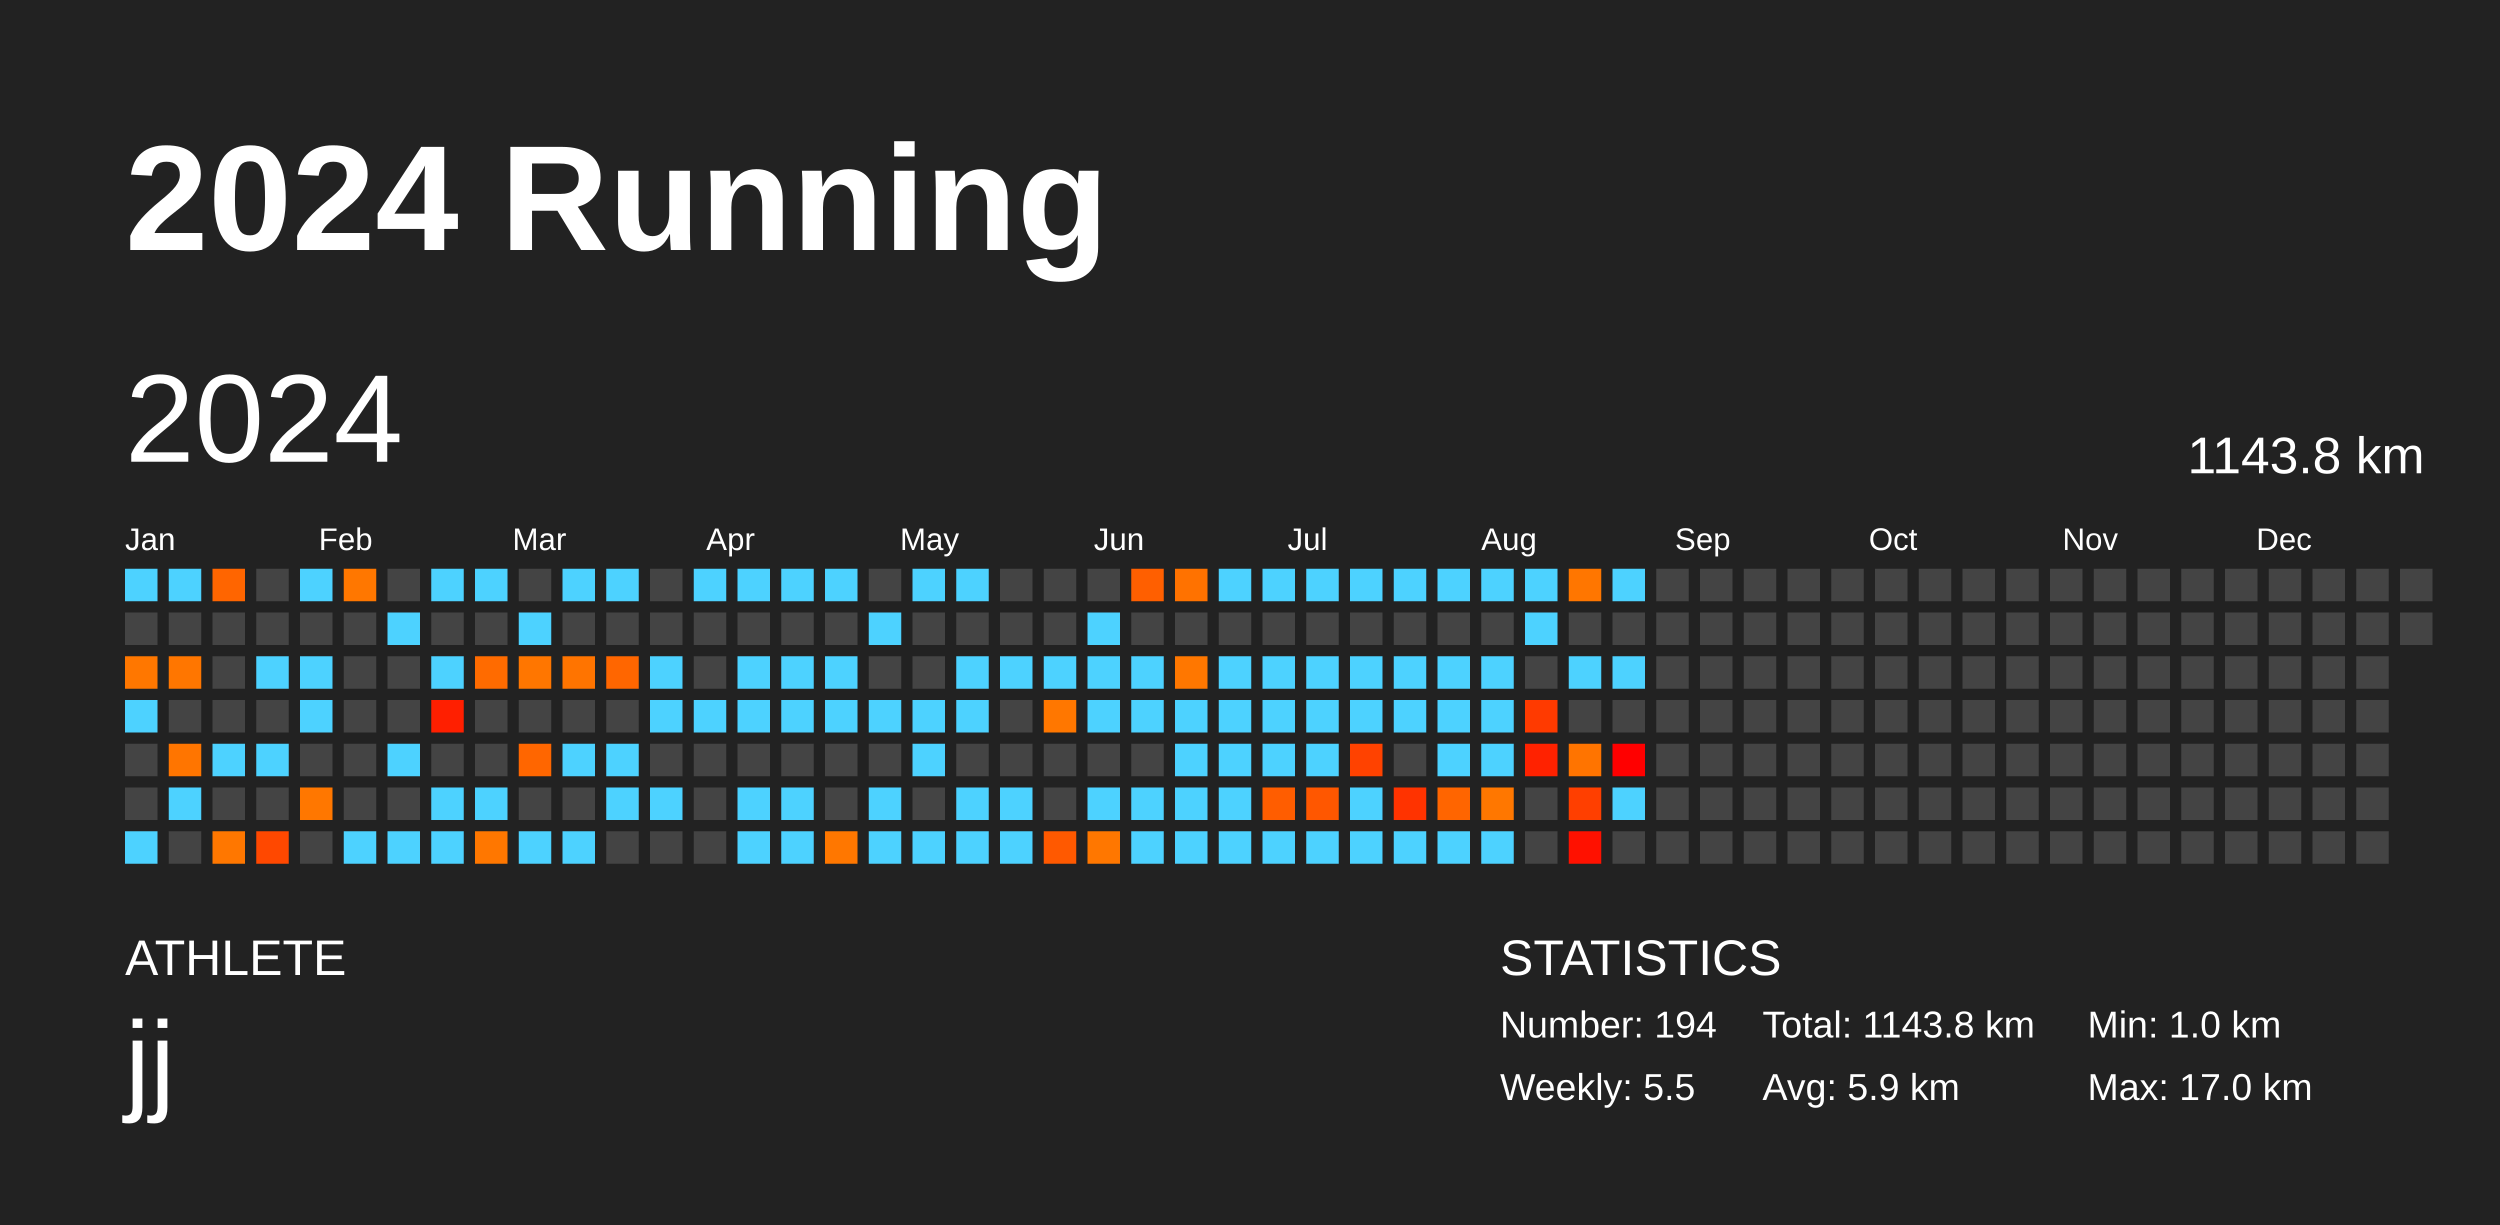
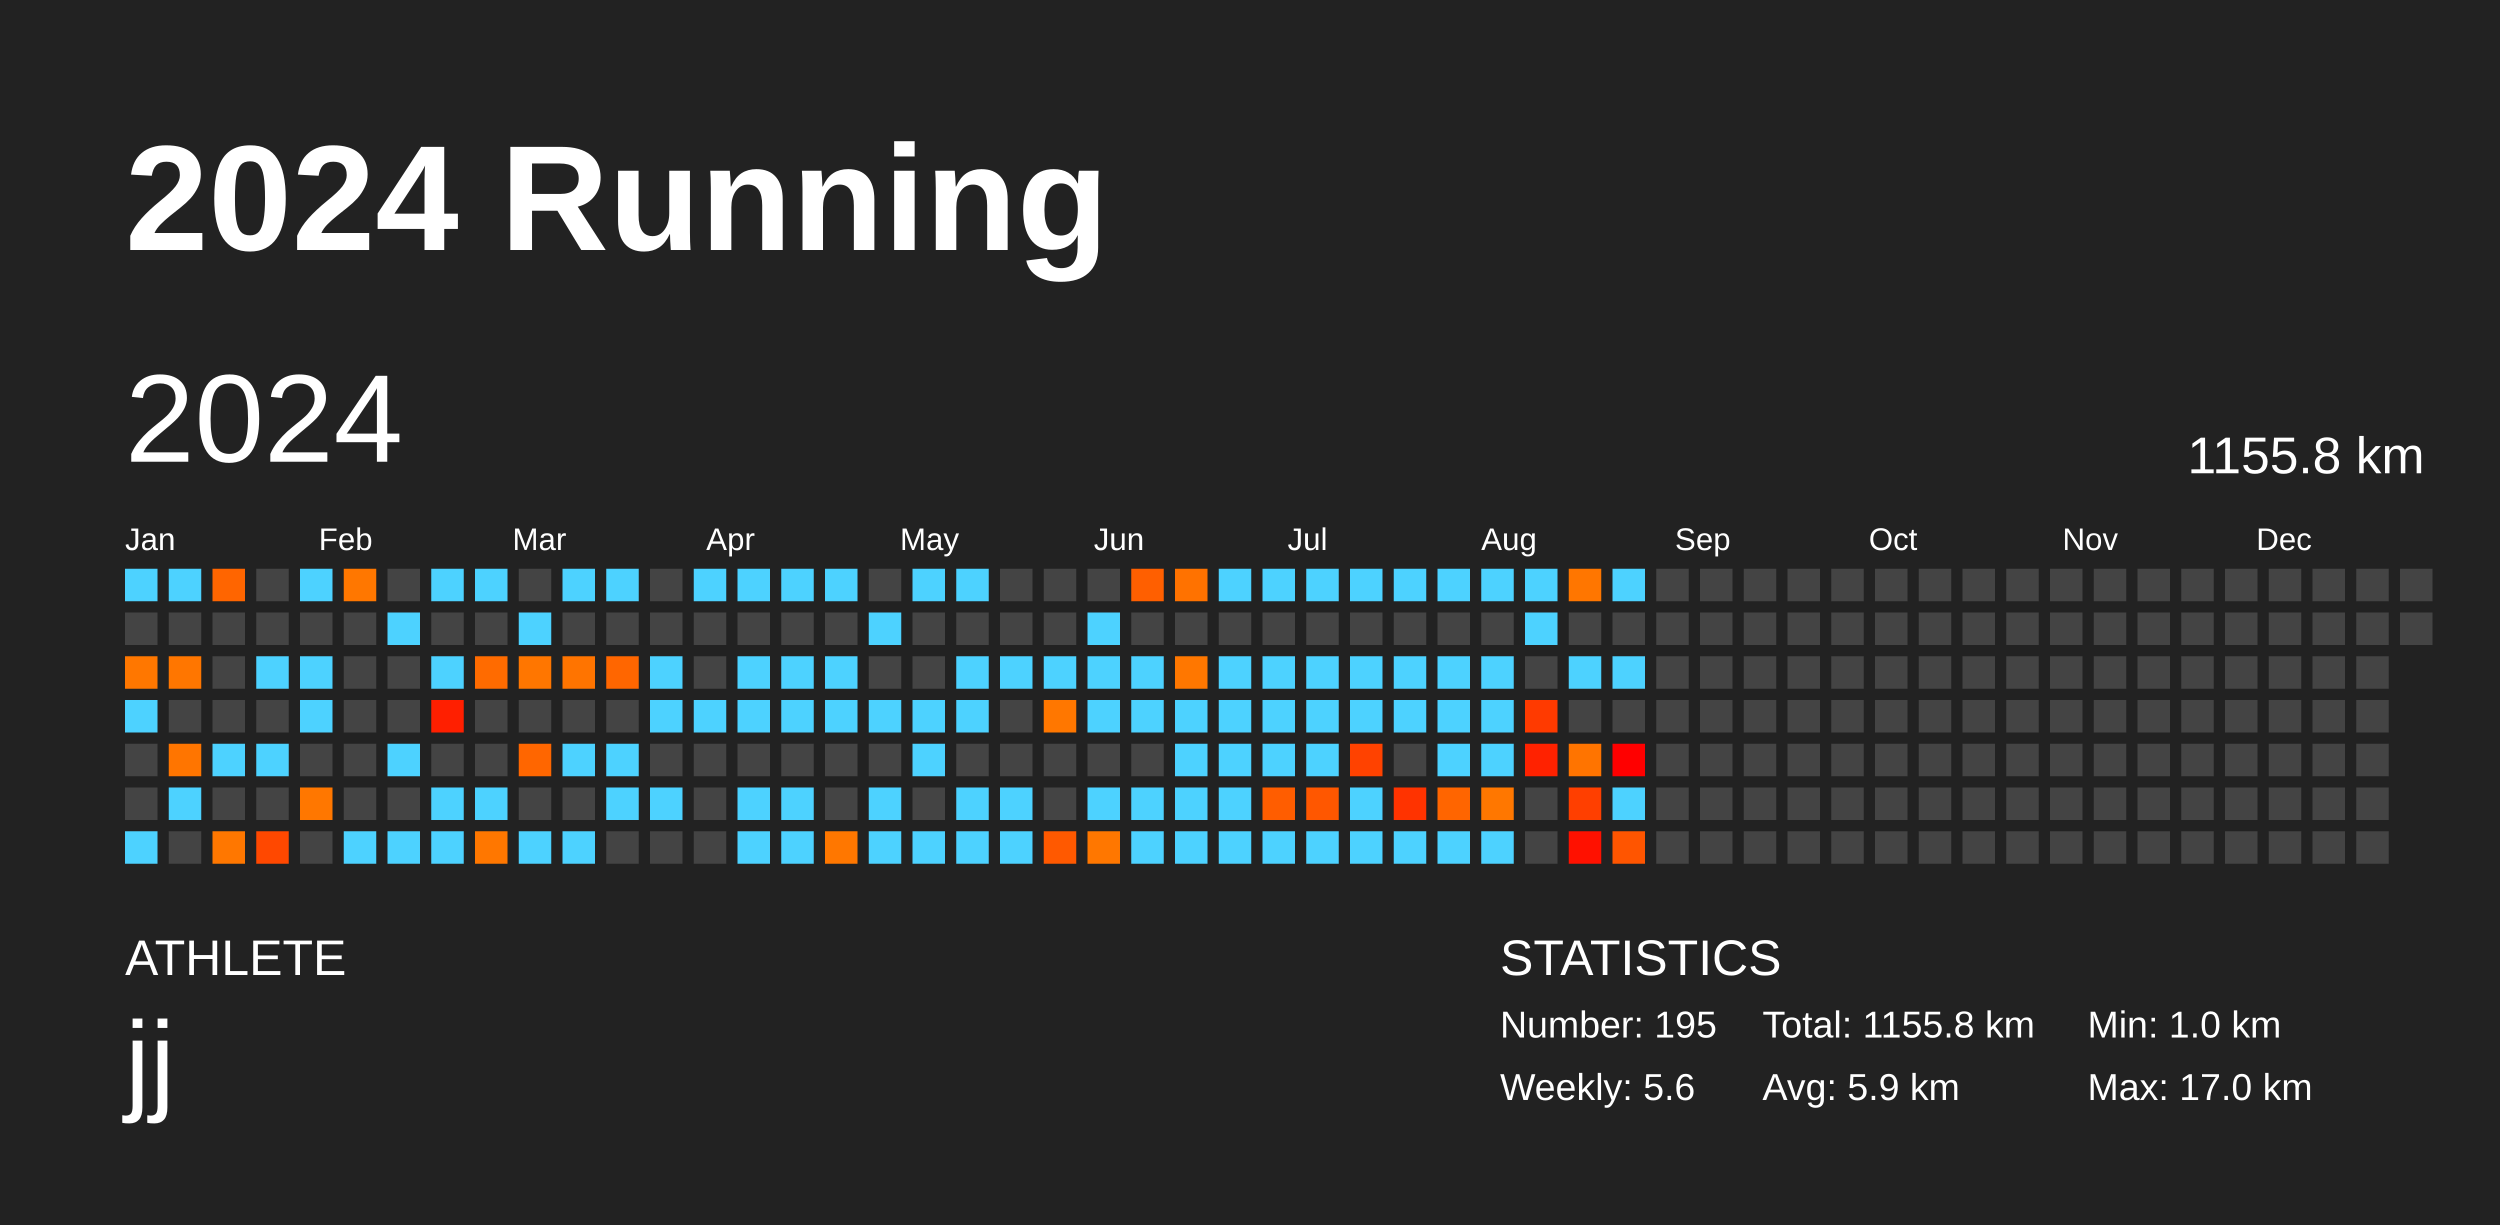
<svg xmlns="http://www.w3.org/2000/svg" baseProfile="full" height="98mm" version="1.1" viewBox="0,0,200,98" width="200mm">
  <defs />
  <rect fill="#222222" height="98" width="200" x="0" y="0" />
  <text fill="#FFFFFF" style="font-size:12px; font-family:Arial; font-weight:bold;" x="10" y="20">2024 Running</text>
  <text fill="#FFFFFF" style="font-size:4px; font-family:Arial" x="10" y="78">ATHLETE</text>
  <text fill="#FFFFFF" style="font-size:9px; font-family:Arial" x="10" y="88">jj</text>
  <text fill="#FFFFFF" style="font-size:4px; font-family:Arial" x="120" y="78">STATISTICS</text>
-   <text fill="#FFFFFF" style="font-size:3px; font-family:Arial" x="120" y="83">Number: 194</text>
-   <text fill="#FFFFFF" style="font-size:3px; font-family:Arial" x="120" y="88">Weekly: 5.5</text>
-   <text fill="#FFFFFF" style="font-size:3px; font-family:Arial" x="141" y="83">Total: 1143.8 km</text>
+   <text fill="#FFFFFF" style="font-size:3px; font-family:Arial" x="120" y="83">Number: 195</text>
+   <text fill="#FFFFFF" style="font-size:3px; font-family:Arial" x="120" y="88">Weekly: 5.6</text>
+   <text fill="#FFFFFF" style="font-size:3px; font-family:Arial" x="141" y="83">Total: 1155.8 km</text>
  <text fill="#FFFFFF" style="font-size:3px; font-family:Arial" x="141" y="88">Avg: 5.9 km</text>
  <text fill="#FFFFFF" style="font-size:3px; font-family:Arial" x="167" y="83">Min: 1.0 km</text>
  <text fill="#FFFFFF" style="font-size:3px; font-family:Arial" x="167" y="88">Max: 17.0 km</text>
  <text dominant-baseline="hanging" fill="#FFFFFF" style="font-size:10.0px; font-family:Arial;" x="10" y="30">2024</text>
-   <text dominant-baseline="hanging" fill="#FFFFFF" style="font-size:4.125px; font-family:Arial;" x="175" y="35">1143.8 km</text>
+   <text dominant-baseline="hanging" fill="#FFFFFF" style="font-size:4.125px; font-family:Arial;" x="175" y="35">1155.8 km</text>
  <text fill="#FFFFFF" style="font-size:2.5px; font-family:Arial" x="10.0" y="44">Jan</text>
  <text fill="#FFFFFF" style="font-size:2.5px; font-family:Arial" x="25.5" y="44">Feb</text>
  <text fill="#FFFFFF" style="font-size:2.5px; font-family:Arial" x="41.0" y="44">Mar</text>
  <text fill="#FFFFFF" style="font-size:2.5px; font-family:Arial" x="56.5" y="44">Apr</text>
  <text fill="#FFFFFF" style="font-size:2.5px; font-family:Arial" x="72.0" y="44">May</text>
  <text fill="#FFFFFF" style="font-size:2.5px; font-family:Arial" x="87.5" y="44">Jun</text>
  <text fill="#FFFFFF" style="font-size:2.5px; font-family:Arial" x="103.0" y="44">Jul</text>
  <text fill="#FFFFFF" style="font-size:2.5px; font-family:Arial" x="118.5" y="44">Aug</text>
  <text fill="#FFFFFF" style="font-size:2.5px; font-family:Arial" x="134.0" y="44">Sep</text>
  <text fill="#FFFFFF" style="font-size:2.5px; font-family:Arial" x="149.5" y="44">Oct</text>
  <text fill="#FFFFFF" style="font-size:2.5px; font-family:Arial" x="165.0" y="44">Nov</text>
  <text fill="#FFFFFF" style="font-size:2.5px; font-family:Arial" x="180.5" y="44">Dec</text>
  <rect fill="#4dd2ff" height="2.6" width="2.6" x="10.0" y="45.5" />
  <rect fill="#444444" height="2.6" width="2.6" x="10.0" y="49.0" />
  <rect fill="#ff7700" height="2.6" width="2.6" x="10.0" y="52.5" />
  <rect fill="#4dd2ff" height="2.6" width="2.6" x="10.0" y="56.0" />
  <rect fill="#444444" height="2.6" width="2.6" x="10.0" y="59.5" />
  <rect fill="#444444" height="2.6" width="2.6" x="10.0" y="63.0" />
  <rect fill="#4dd2ff" height="2.6" width="2.6" x="10.0" y="66.5" />
  <rect fill="#4dd2ff" height="2.6" width="2.6" x="13.5" y="45.5" />
  <rect fill="#444444" height="2.6" width="2.6" x="13.5" y="49.0" />
  <rect fill="#ff7600" height="2.6" width="2.6" x="13.5" y="52.5" />
  <rect fill="#444444" height="2.6" width="2.6" x="13.5" y="56.0" />
  <rect fill="#ff7500" height="2.6" width="2.6" x="13.5" y="59.5" />
  <rect fill="#4dd2ff" height="2.6" width="2.6" x="13.5" y="63.0" />
  <rect fill="#444444" height="2.6" width="2.6" x="13.5" y="66.5" />
  <rect fill="#ff6500" height="2.6" width="2.6" x="17.0" y="45.5" />
  <rect fill="#444444" height="2.6" width="2.6" x="17.0" y="49.0" />
  <rect fill="#444444" height="2.6" width="2.6" x="17.0" y="52.5" />
  <rect fill="#444444" height="2.6" width="2.6" x="17.0" y="56.0" />
  <rect fill="#4dd2ff" height="2.6" width="2.6" x="17.0" y="59.5" />
  <rect fill="#444444" height="2.6" width="2.6" x="17.0" y="63.0" />
  <rect fill="#ff7700" height="2.6" width="2.6" x="17.0" y="66.5" />
  <rect fill="#444444" height="2.6" width="2.6" x="20.5" y="45.5" />
  <rect fill="#444444" height="2.6" width="2.6" x="20.5" y="49.0" />
  <rect fill="#4dd2ff" height="2.6" width="2.6" x="20.5" y="52.5" />
  <rect fill="#444444" height="2.6" width="2.6" x="20.5" y="56.0" />
  <rect fill="#4dd2ff" height="2.6" width="2.6" x="20.5" y="59.5" />
  <rect fill="#444444" height="2.6" width="2.6" x="20.5" y="63.0" />
  <rect fill="#ff4800" height="2.6" width="2.6" x="20.5" y="66.5" />
  <rect fill="#4dd2ff" height="2.6" width="2.6" x="24.0" y="45.5" />
  <rect fill="#444444" height="2.6" width="2.6" x="24.0" y="49.0" />
  <rect fill="#4dd2ff" height="2.6" width="2.6" x="24.0" y="52.5" />
  <rect fill="#4dd2ff" height="2.6" width="2.6" x="24.0" y="56.0" />
  <rect fill="#444444" height="2.6" width="2.6" x="24.0" y="59.5" />
  <rect fill="#ff7700" height="2.6" width="2.6" x="24.0" y="63.0" />
  <rect fill="#444444" height="2.6" width="2.6" x="24.0" y="66.5" />
  <rect fill="#ff7700" height="2.6" width="2.6" x="27.5" y="45.5" />
  <rect fill="#444444" height="2.6" width="2.6" x="27.5" y="49.0" />
  <rect fill="#444444" height="2.6" width="2.6" x="27.5" y="52.5" />
  <rect fill="#444444" height="2.6" width="2.6" x="27.5" y="56.0" />
  <rect fill="#444444" height="2.6" width="2.6" x="27.5" y="59.5" />
  <rect fill="#444444" height="2.6" width="2.6" x="27.5" y="63.0" />
  <rect fill="#4dd2ff" height="2.6" width="2.6" x="27.5" y="66.5" />
  <rect fill="#444444" height="2.6" width="2.6" x="31.0" y="45.5" />
  <rect fill="#4dd2ff" height="2.6" width="2.6" x="31.0" y="49.0" />
  <rect fill="#444444" height="2.6" width="2.6" x="31.0" y="52.5" />
  <rect fill="#444444" height="2.6" width="2.6" x="31.0" y="56.0" />
  <rect fill="#4dd2ff" height="2.6" width="2.6" x="31.0" y="59.5" />
  <rect fill="#444444" height="2.6" width="2.6" x="31.0" y="63.0" />
  <rect fill="#4dd2ff" height="2.6" width="2.6" x="31.0" y="66.5" />
  <rect fill="#4dd2ff" height="2.6" width="2.6" x="34.5" y="45.5" />
  <rect fill="#444444" height="2.6" width="2.6" x="34.5" y="49.0" />
  <rect fill="#4dd2ff" height="2.6" width="2.6" x="34.5" y="52.5" />
  <rect fill="#ff1f00" height="2.6" width="2.6" x="34.5" y="56.0" />
  <rect fill="#444444" height="2.6" width="2.6" x="34.5" y="59.5" />
  <rect fill="#4dd2ff" height="2.6" width="2.6" x="34.5" y="63.0" />
  <rect fill="#4dd2ff" height="2.6" width="2.6" x="34.5" y="66.5" />
  <rect fill="#4dd2ff" height="2.6" width="2.6" x="38.0" y="45.5" />
  <rect fill="#444444" height="2.6" width="2.6" x="38.0" y="49.0" />
  <rect fill="#ff6b00" height="2.6" width="2.6" x="38.0" y="52.5" />
  <rect fill="#444444" height="2.6" width="2.6" x="38.0" y="56.0" />
  <rect fill="#444444" height="2.6" width="2.6" x="38.0" y="59.5" />
  <rect fill="#4dd2ff" height="2.6" width="2.6" x="38.0" y="63.0" />
  <rect fill="#ff7700" height="2.6" width="2.6" x="38.0" y="66.5" />
  <rect fill="#444444" height="2.6" width="2.6" x="41.5" y="45.5" />
  <rect fill="#4dd2ff" height="2.6" width="2.6" x="41.5" y="49.0" />
  <rect fill="#ff7600" height="2.6" width="2.6" x="41.5" y="52.5" />
  <rect fill="#444444" height="2.6" width="2.6" x="41.5" y="56.0" />
  <rect fill="#ff6600" height="2.6" width="2.6" x="41.5" y="59.5" />
  <rect fill="#444444" height="2.6" width="2.6" x="41.5" y="63.0" />
  <rect fill="#4dd2ff" height="2.6" width="2.6" x="41.5" y="66.5" />
  <rect fill="#4dd2ff" height="2.6" width="2.6" x="45.0" y="45.5" />
  <rect fill="#444444" height="2.6" width="2.6" x="45.0" y="49.0" />
  <rect fill="#ff7400" height="2.6" width="2.6" x="45.0" y="52.5" />
  <rect fill="#444444" height="2.6" width="2.6" x="45.0" y="56.0" />
  <rect fill="#4dd2ff" height="2.6" width="2.6" x="45.0" y="59.5" />
  <rect fill="#444444" height="2.6" width="2.6" x="45.0" y="63.0" />
  <rect fill="#4dd2ff" height="2.6" width="2.6" x="45.0" y="66.5" />
  <rect fill="#4dd2ff" height="2.6" width="2.6" x="48.5" y="45.5" />
  <rect fill="#444444" height="2.6" width="2.6" x="48.5" y="49.0" />
  <rect fill="#ff6600" height="2.6" width="2.6" x="48.5" y="52.5" />
  <rect fill="#444444" height="2.6" width="2.6" x="48.5" y="56.0" />
  <rect fill="#4dd2ff" height="2.6" width="2.6" x="48.5" y="59.5" />
  <rect fill="#4dd2ff" height="2.6" width="2.6" x="48.5" y="63.0" />
  <rect fill="#444444" height="2.6" width="2.6" x="48.5" y="66.5" />
  <rect fill="#444444" height="2.6" width="2.6" x="52.0" y="45.5" />
  <rect fill="#444444" height="2.6" width="2.6" x="52.0" y="49.0" />
  <rect fill="#4dd2ff" height="2.6" width="2.6" x="52.0" y="52.5" />
  <rect fill="#4dd2ff" height="2.6" width="2.6" x="52.0" y="56.0" />
  <rect fill="#444444" height="2.6" width="2.6" x="52.0" y="59.5" />
  <rect fill="#4dd2ff" height="2.6" width="2.6" x="52.0" y="63.0" />
  <rect fill="#444444" height="2.6" width="2.6" x="52.0" y="66.5" />
  <rect fill="#4dd2ff" height="2.6" width="2.6" x="55.5" y="45.5" />
  <rect fill="#444444" height="2.6" width="2.6" x="55.5" y="49.0" />
  <rect fill="#444444" height="2.6" width="2.6" x="55.5" y="52.5" />
  <rect fill="#4dd2ff" height="2.6" width="2.6" x="55.5" y="56.0" />
  <rect fill="#444444" height="2.6" width="2.6" x="55.5" y="59.5" />
  <rect fill="#444444" height="2.6" width="2.6" x="55.5" y="63.0" />
  <rect fill="#444444" height="2.6" width="2.6" x="55.5" y="66.5" />
  <rect fill="#4dd2ff" height="2.6" width="2.6" x="59.0" y="45.5" />
  <rect fill="#444444" height="2.6" width="2.6" x="59.0" y="49.0" />
  <rect fill="#4dd2ff" height="2.6" width="2.6" x="59.0" y="52.5" />
  <rect fill="#4dd2ff" height="2.6" width="2.6" x="59.0" y="56.0" />
  <rect fill="#444444" height="2.6" width="2.6" x="59.0" y="59.5" />
  <rect fill="#4dd2ff" height="2.6" width="2.6" x="59.0" y="63.0" />
  <rect fill="#4dd2ff" height="2.6" width="2.6" x="59.0" y="66.5" />
  <rect fill="#4dd2ff" height="2.6" width="2.6" x="62.5" y="45.5" />
  <rect fill="#444444" height="2.6" width="2.6" x="62.5" y="49.0" />
  <rect fill="#4dd2ff" height="2.6" width="2.6" x="62.5" y="52.5" />
  <rect fill="#4dd2ff" height="2.6" width="2.6" x="62.5" y="56.0" />
  <rect fill="#444444" height="2.6" width="2.6" x="62.5" y="59.5" />
  <rect fill="#4dd2ff" height="2.6" width="2.6" x="62.5" y="63.0" />
  <rect fill="#4dd2ff" height="2.6" width="2.6" x="62.5" y="66.5" />
  <rect fill="#4dd2ff" height="2.6" width="2.6" x="66.0" y="45.5" />
  <rect fill="#444444" height="2.6" width="2.6" x="66.0" y="49.0" />
  <rect fill="#4dd2ff" height="2.6" width="2.6" x="66.0" y="52.5" />
  <rect fill="#4dd2ff" height="2.6" width="2.6" x="66.0" y="56.0" />
  <rect fill="#444444" height="2.6" width="2.6" x="66.0" y="59.5" />
  <rect fill="#444444" height="2.6" width="2.6" x="66.0" y="63.0" />
  <rect fill="#ff7700" height="2.6" width="2.6" x="66.0" y="66.5" />
  <rect fill="#444444" height="2.6" width="2.6" x="69.5" y="45.5" />
  <rect fill="#4dd2ff" height="2.6" width="2.6" x="69.5" y="49.0" />
  <rect fill="#444444" height="2.6" width="2.6" x="69.5" y="52.5" />
  <rect fill="#4dd2ff" height="2.6" width="2.6" x="69.5" y="56.0" />
  <rect fill="#444444" height="2.6" width="2.6" x="69.5" y="59.5" />
  <rect fill="#4dd2ff" height="2.6" width="2.6" x="69.5" y="63.0" />
  <rect fill="#4dd2ff" height="2.6" width="2.6" x="69.5" y="66.5" />
  <rect fill="#4dd2ff" height="2.6" width="2.6" x="73.0" y="45.5" />
  <rect fill="#444444" height="2.6" width="2.6" x="73.0" y="49.0" />
  <rect fill="#444444" height="2.6" width="2.6" x="73.0" y="52.5" />
  <rect fill="#4dd2ff" height="2.6" width="2.6" x="73.0" y="56.0" />
  <rect fill="#4dd2ff" height="2.6" width="2.6" x="73.0" y="59.5" />
  <rect fill="#444444" height="2.6" width="2.6" x="73.0" y="63.0" />
  <rect fill="#4dd2ff" height="2.6" width="2.6" x="73.0" y="66.5" />
  <rect fill="#4dd2ff" height="2.6" width="2.6" x="76.5" y="45.5" />
  <rect fill="#444444" height="2.6" width="2.6" x="76.5" y="49.0" />
  <rect fill="#4dd2ff" height="2.6" width="2.6" x="76.5" y="52.5" />
  <rect fill="#4dd2ff" height="2.6" width="2.6" x="76.5" y="56.0" />
  <rect fill="#444444" height="2.6" width="2.6" x="76.5" y="59.5" />
  <rect fill="#4dd2ff" height="2.6" width="2.6" x="76.5" y="63.0" />
  <rect fill="#4dd2ff" height="2.6" width="2.6" x="76.5" y="66.5" />
  <rect fill="#444444" height="2.6" width="2.6" x="80.0" y="45.5" />
  <rect fill="#444444" height="2.6" width="2.6" x="80.0" y="49.0" />
  <rect fill="#4dd2ff" height="2.6" width="2.6" x="80.0" y="52.5" />
  <rect fill="#444444" height="2.6" width="2.6" x="80.0" y="56.0" />
  <rect fill="#444444" height="2.6" width="2.6" x="80.0" y="59.5" />
  <rect fill="#4dd2ff" height="2.6" width="2.6" x="80.0" y="63.0" />
  <rect fill="#4dd2ff" height="2.6" width="2.6" x="80.0" y="66.5" />
  <rect fill="#444444" height="2.6" width="2.6" x="83.5" y="45.5" />
  <rect fill="#444444" height="2.6" width="2.6" x="83.5" y="49.0" />
  <rect fill="#4dd2ff" height="2.6" width="2.6" x="83.5" y="52.5" />
  <rect fill="#ff7700" height="2.6" width="2.6" x="83.5" y="56.0" />
  <rect fill="#444444" height="2.6" width="2.6" x="83.5" y="59.5" />
  <rect fill="#444444" height="2.6" width="2.6" x="83.5" y="63.0" />
  <rect fill="#ff5900" height="2.6" width="2.6" x="83.5" y="66.5" />
  <rect fill="#444444" height="2.6" width="2.6" x="87.0" y="45.5" />
  <rect fill="#4dd2ff" height="2.6" width="2.6" x="87.0" y="49.0" />
  <rect fill="#4dd2ff" height="2.6" width="2.6" x="87.0" y="52.5" />
  <rect fill="#4dd2ff" height="2.6" width="2.6" x="87.0" y="56.0" />
  <rect fill="#444444" height="2.6" width="2.6" x="87.0" y="59.5" />
  <rect fill="#4dd2ff" height="2.6" width="2.6" x="87.0" y="63.0" />
  <rect fill="#ff7700" height="2.6" width="2.6" x="87.0" y="66.5" />
  <rect fill="#ff5f00" height="2.6" width="2.6" x="90.5" y="45.5" />
  <rect fill="#444444" height="2.6" width="2.6" x="90.5" y="49.0" />
  <rect fill="#4dd2ff" height="2.6" width="2.6" x="90.5" y="52.5" />
  <rect fill="#4dd2ff" height="2.6" width="2.6" x="90.5" y="56.0" />
  <rect fill="#444444" height="2.6" width="2.6" x="90.5" y="59.5" />
  <rect fill="#4dd2ff" height="2.6" width="2.6" x="90.5" y="63.0" />
  <rect fill="#4dd2ff" height="2.6" width="2.6" x="90.5" y="66.5" />
  <rect fill="#ff7200" height="2.6" width="2.6" x="94.0" y="45.5" />
  <rect fill="#444444" height="2.6" width="2.6" x="94.0" y="49.0" />
  <rect fill="#ff7700" height="2.6" width="2.6" x="94.0" y="52.5" />
  <rect fill="#4dd2ff" height="2.6" width="2.6" x="94.0" y="56.0" />
  <rect fill="#4dd2ff" height="2.6" width="2.6" x="94.0" y="59.5" />
  <rect fill="#4dd2ff" height="2.6" width="2.6" x="94.0" y="63.0" />
  <rect fill="#4dd2ff" height="2.6" width="2.6" x="94.0" y="66.5" />
  <rect fill="#4dd2ff" height="2.6" width="2.6" x="97.5" y="45.5" />
  <rect fill="#444444" height="2.6" width="2.6" x="97.5" y="49.0" />
  <rect fill="#4dd2ff" height="2.6" width="2.6" x="97.5" y="52.5" />
  <rect fill="#4dd2ff" height="2.6" width="2.6" x="97.5" y="56.0" />
  <rect fill="#4dd2ff" height="2.6" width="2.6" x="97.5" y="59.5" />
  <rect fill="#4dd2ff" height="2.6" width="2.6" x="97.5" y="63.0" />
  <rect fill="#4dd2ff" height="2.6" width="2.6" x="97.5" y="66.5" />
  <rect fill="#4dd2ff" height="2.6" width="2.6" x="101.0" y="45.5" />
  <rect fill="#444444" height="2.6" width="2.6" x="101.0" y="49.0" />
  <rect fill="#4dd2ff" height="2.6" width="2.6" x="101.0" y="52.5" />
  <rect fill="#4dd2ff" height="2.6" width="2.6" x="101.0" y="56.0" />
  <rect fill="#4dd2ff" height="2.6" width="2.6" x="101.0" y="59.5" />
  <rect fill="#ff5d00" height="2.6" width="2.6" x="101.0" y="63.0" />
  <rect fill="#4dd2ff" height="2.6" width="2.6" x="101.0" y="66.5" />
  <rect fill="#4dd2ff" height="2.6" width="2.6" x="104.5" y="45.5" />
  <rect fill="#444444" height="2.6" width="2.6" x="104.5" y="49.0" />
  <rect fill="#4dd2ff" height="2.6" width="2.6" x="104.5" y="52.5" />
  <rect fill="#4dd2ff" height="2.6" width="2.6" x="104.5" y="56.0" />
  <rect fill="#4dd2ff" height="2.6" width="2.6" x="104.5" y="59.5" />
  <rect fill="#ff5700" height="2.6" width="2.6" x="104.5" y="63.0" />
  <rect fill="#4dd2ff" height="2.6" width="2.6" x="104.5" y="66.5" />
  <rect fill="#4dd2ff" height="2.6" width="2.6" x="108.0" y="45.5" />
  <rect fill="#444444" height="2.6" width="2.6" x="108.0" y="49.0" />
  <rect fill="#4dd2ff" height="2.6" width="2.6" x="108.0" y="52.5" />
  <rect fill="#4dd2ff" height="2.6" width="2.6" x="108.0" y="56.0" />
  <rect fill="#ff4200" height="2.6" width="2.6" x="108.0" y="59.5" />
  <rect fill="#4dd2ff" height="2.6" width="2.6" x="108.0" y="63.0" />
  <rect fill="#4dd2ff" height="2.6" width="2.6" x="108.0" y="66.5" />
  <rect fill="#4dd2ff" height="2.6" width="2.6" x="111.5" y="45.5" />
  <rect fill="#444444" height="2.6" width="2.6" x="111.5" y="49.0" />
  <rect fill="#4dd2ff" height="2.6" width="2.6" x="111.5" y="52.5" />
  <rect fill="#4dd2ff" height="2.6" width="2.6" x="111.5" y="56.0" />
  <rect fill="#444444" height="2.6" width="2.6" x="111.5" y="59.5" />
  <rect fill="#ff3300" height="2.6" width="2.6" x="111.5" y="63.0" />
  <rect fill="#4dd2ff" height="2.6" width="2.6" x="111.5" y="66.5" />
  <rect fill="#4dd2ff" height="2.6" width="2.6" x="115.0" y="45.5" />
  <rect fill="#444444" height="2.6" width="2.6" x="115.0" y="49.0" />
  <rect fill="#4dd2ff" height="2.6" width="2.6" x="115.0" y="52.5" />
  <rect fill="#4dd2ff" height="2.6" width="2.6" x="115.0" y="56.0" />
  <rect fill="#4dd2ff" height="2.6" width="2.6" x="115.0" y="59.5" />
  <rect fill="#ff6500" height="2.6" width="2.6" x="115.0" y="63.0" />
  <rect fill="#4dd2ff" height="2.6" width="2.6" x="115.0" y="66.5" />
  <rect fill="#4dd2ff" height="2.6" width="2.6" x="118.5" y="45.5" />
  <rect fill="#444444" height="2.6" width="2.6" x="118.5" y="49.0" />
  <rect fill="#4dd2ff" height="2.6" width="2.6" x="118.5" y="52.5" />
  <rect fill="#4dd2ff" height="2.6" width="2.6" x="118.5" y="56.0" />
  <rect fill="#4dd2ff" height="2.6" width="2.6" x="118.5" y="59.5" />
  <rect fill="#ff7700" height="2.6" width="2.6" x="118.5" y="63.0" />
  <rect fill="#4dd2ff" height="2.6" width="2.6" x="118.5" y="66.5" />
  <rect fill="#4dd2ff" height="2.6" width="2.6" x="122.0" y="45.5" />
  <rect fill="#4dd2ff" height="2.6" width="2.6" x="122.0" y="49.0" />
  <rect fill="#444444" height="2.6" width="2.6" x="122.0" y="52.5" />
  <rect fill="#ff3a00" height="2.6" width="2.6" x="122.0" y="56.0" />
  <rect fill="#ff2200" height="2.6" width="2.6" x="122.0" y="59.5" />
  <rect fill="#444444" height="2.6" width="2.6" x="122.0" y="63.0" />
  <rect fill="#444444" height="2.6" width="2.6" x="122.0" y="66.5" />
  <rect fill="#ff7600" height="2.6" width="2.6" x="125.5" y="45.5" />
  <rect fill="#444444" height="2.6" width="2.6" x="125.5" y="49.0" />
  <rect fill="#4dd2ff" height="2.6" width="2.6" x="125.5" y="52.5" />
  <rect fill="#444444" height="2.6" width="2.6" x="125.5" y="56.0" />
  <rect fill="#ff7400" height="2.6" width="2.6" x="125.5" y="59.5" />
  <rect fill="#ff3f00" height="2.6" width="2.6" x="125.5" y="63.0" />
  <rect fill="#ff1100" height="2.6" width="2.6" x="125.5" y="66.5" />
  <rect fill="#4dd2ff" height="2.6" width="2.6" x="129.0" y="45.5" />
  <rect fill="#444444" height="2.6" width="2.6" x="129.0" y="49.0" />
  <rect fill="#4dd2ff" height="2.6" width="2.6" x="129.0" y="52.5" />
  <rect fill="#444444" height="2.6" width="2.6" x="129.0" y="56.0" />
  <rect fill="#ff0000" height="2.6" width="2.6" x="129.0" y="59.5" />
  <rect fill="#4dd2ff" height="2.6" width="2.6" x="129.0" y="63.0" />
-   <rect fill="#444444" height="2.6" width="2.6" x="129.0" y="66.5" />
+   <rect fill="#ff5500" height="2.6" width="2.6" x="129.0" y="66.5" />
  <rect fill="#444444" height="2.6" width="2.6" x="132.5" y="45.5" />
  <rect fill="#444444" height="2.6" width="2.6" x="132.5" y="49.0" />
  <rect fill="#444444" height="2.6" width="2.6" x="132.5" y="52.5" />
  <rect fill="#444444" height="2.6" width="2.6" x="132.5" y="56.0" />
  <rect fill="#444444" height="2.6" width="2.6" x="132.5" y="59.5" />
  <rect fill="#444444" height="2.6" width="2.6" x="132.5" y="63.0" />
  <rect fill="#444444" height="2.6" width="2.6" x="132.5" y="66.5" />
  <rect fill="#444444" height="2.6" width="2.6" x="136.0" y="45.5" />
  <rect fill="#444444" height="2.6" width="2.6" x="136.0" y="49.0" />
  <rect fill="#444444" height="2.6" width="2.6" x="136.0" y="52.5" />
  <rect fill="#444444" height="2.6" width="2.6" x="136.0" y="56.0" />
  <rect fill="#444444" height="2.6" width="2.6" x="136.0" y="59.5" />
  <rect fill="#444444" height="2.6" width="2.6" x="136.0" y="63.0" />
  <rect fill="#444444" height="2.6" width="2.6" x="136.0" y="66.5" />
  <rect fill="#444444" height="2.6" width="2.6" x="139.5" y="45.5" />
  <rect fill="#444444" height="2.6" width="2.6" x="139.5" y="49.0" />
  <rect fill="#444444" height="2.6" width="2.6" x="139.5" y="52.5" />
  <rect fill="#444444" height="2.6" width="2.6" x="139.5" y="56.0" />
  <rect fill="#444444" height="2.6" width="2.6" x="139.5" y="59.5" />
  <rect fill="#444444" height="2.6" width="2.6" x="139.5" y="63.0" />
  <rect fill="#444444" height="2.6" width="2.6" x="139.5" y="66.5" />
  <rect fill="#444444" height="2.6" width="2.6" x="143.0" y="45.5" />
  <rect fill="#444444" height="2.6" width="2.6" x="143.0" y="49.0" />
  <rect fill="#444444" height="2.6" width="2.6" x="143.0" y="52.5" />
  <rect fill="#444444" height="2.6" width="2.6" x="143.0" y="56.0" />
  <rect fill="#444444" height="2.6" width="2.6" x="143.0" y="59.5" />
  <rect fill="#444444" height="2.6" width="2.6" x="143.0" y="63.0" />
  <rect fill="#444444" height="2.6" width="2.6" x="143.0" y="66.5" />
  <rect fill="#444444" height="2.6" width="2.6" x="146.5" y="45.5" />
  <rect fill="#444444" height="2.6" width="2.6" x="146.5" y="49.0" />
  <rect fill="#444444" height="2.6" width="2.6" x="146.5" y="52.5" />
  <rect fill="#444444" height="2.6" width="2.6" x="146.5" y="56.0" />
  <rect fill="#444444" height="2.6" width="2.6" x="146.5" y="59.5" />
  <rect fill="#444444" height="2.6" width="2.6" x="146.5" y="63.0" />
  <rect fill="#444444" height="2.6" width="2.6" x="146.5" y="66.5" />
  <rect fill="#444444" height="2.6" width="2.6" x="150.0" y="45.5" />
  <rect fill="#444444" height="2.6" width="2.6" x="150.0" y="49.0" />
  <rect fill="#444444" height="2.6" width="2.6" x="150.0" y="52.5" />
  <rect fill="#444444" height="2.6" width="2.6" x="150.0" y="56.0" />
  <rect fill="#444444" height="2.6" width="2.6" x="150.0" y="59.5" />
  <rect fill="#444444" height="2.6" width="2.6" x="150.0" y="63.0" />
  <rect fill="#444444" height="2.6" width="2.6" x="150.0" y="66.5" />
  <rect fill="#444444" height="2.6" width="2.6" x="153.5" y="45.5" />
  <rect fill="#444444" height="2.6" width="2.6" x="153.5" y="49.0" />
  <rect fill="#444444" height="2.6" width="2.6" x="153.5" y="52.5" />
  <rect fill="#444444" height="2.6" width="2.6" x="153.5" y="56.0" />
  <rect fill="#444444" height="2.6" width="2.6" x="153.5" y="59.5" />
  <rect fill="#444444" height="2.6" width="2.6" x="153.5" y="63.0" />
  <rect fill="#444444" height="2.6" width="2.6" x="153.5" y="66.5" />
  <rect fill="#444444" height="2.6" width="2.6" x="157.0" y="45.5" />
  <rect fill="#444444" height="2.6" width="2.6" x="157.0" y="49.0" />
  <rect fill="#444444" height="2.6" width="2.6" x="157.0" y="52.5" />
  <rect fill="#444444" height="2.6" width="2.6" x="157.0" y="56.0" />
  <rect fill="#444444" height="2.6" width="2.6" x="157.0" y="59.5" />
  <rect fill="#444444" height="2.6" width="2.6" x="157.0" y="63.0" />
  <rect fill="#444444" height="2.6" width="2.6" x="157.0" y="66.5" />
  <rect fill="#444444" height="2.6" width="2.6" x="160.5" y="45.5" />
  <rect fill="#444444" height="2.6" width="2.6" x="160.5" y="49.0" />
  <rect fill="#444444" height="2.6" width="2.6" x="160.5" y="52.5" />
  <rect fill="#444444" height="2.6" width="2.6" x="160.5" y="56.0" />
  <rect fill="#444444" height="2.6" width="2.6" x="160.5" y="59.5" />
  <rect fill="#444444" height="2.6" width="2.6" x="160.5" y="63.0" />
  <rect fill="#444444" height="2.6" width="2.6" x="160.5" y="66.5" />
  <rect fill="#444444" height="2.6" width="2.6" x="164.0" y="45.5" />
  <rect fill="#444444" height="2.6" width="2.6" x="164.0" y="49.0" />
  <rect fill="#444444" height="2.6" width="2.6" x="164.0" y="52.5" />
  <rect fill="#444444" height="2.6" width="2.6" x="164.0" y="56.0" />
  <rect fill="#444444" height="2.6" width="2.6" x="164.0" y="59.5" />
  <rect fill="#444444" height="2.6" width="2.6" x="164.0" y="63.0" />
  <rect fill="#444444" height="2.6" width="2.6" x="164.0" y="66.5" />
  <rect fill="#444444" height="2.6" width="2.6" x="167.5" y="45.5" />
  <rect fill="#444444" height="2.6" width="2.6" x="167.5" y="49.0" />
  <rect fill="#444444" height="2.6" width="2.6" x="167.5" y="52.5" />
  <rect fill="#444444" height="2.6" width="2.6" x="167.5" y="56.0" />
  <rect fill="#444444" height="2.6" width="2.6" x="167.5" y="59.5" />
  <rect fill="#444444" height="2.6" width="2.6" x="167.5" y="63.0" />
  <rect fill="#444444" height="2.6" width="2.6" x="167.5" y="66.5" />
  <rect fill="#444444" height="2.6" width="2.6" x="171.0" y="45.5" />
  <rect fill="#444444" height="2.6" width="2.6" x="171.0" y="49.0" />
  <rect fill="#444444" height="2.6" width="2.6" x="171.0" y="52.5" />
  <rect fill="#444444" height="2.6" width="2.6" x="171.0" y="56.0" />
  <rect fill="#444444" height="2.6" width="2.6" x="171.0" y="59.5" />
  <rect fill="#444444" height="2.6" width="2.6" x="171.0" y="63.0" />
  <rect fill="#444444" height="2.6" width="2.6" x="171.0" y="66.5" />
  <rect fill="#444444" height="2.6" width="2.6" x="174.5" y="45.5" />
  <rect fill="#444444" height="2.6" width="2.6" x="174.5" y="49.0" />
  <rect fill="#444444" height="2.6" width="2.6" x="174.5" y="52.5" />
  <rect fill="#444444" height="2.6" width="2.6" x="174.5" y="56.0" />
  <rect fill="#444444" height="2.6" width="2.6" x="174.5" y="59.5" />
  <rect fill="#444444" height="2.6" width="2.6" x="174.5" y="63.0" />
  <rect fill="#444444" height="2.6" width="2.6" x="174.5" y="66.5" />
  <rect fill="#444444" height="2.6" width="2.6" x="178.0" y="45.5" />
  <rect fill="#444444" height="2.6" width="2.6" x="178.0" y="49.0" />
  <rect fill="#444444" height="2.6" width="2.6" x="178.0" y="52.5" />
  <rect fill="#444444" height="2.6" width="2.6" x="178.0" y="56.0" />
  <rect fill="#444444" height="2.6" width="2.6" x="178.0" y="59.5" />
  <rect fill="#444444" height="2.6" width="2.6" x="178.0" y="63.0" />
  <rect fill="#444444" height="2.6" width="2.6" x="178.0" y="66.5" />
  <rect fill="#444444" height="2.6" width="2.6" x="181.5" y="45.5" />
  <rect fill="#444444" height="2.6" width="2.6" x="181.5" y="49.0" />
  <rect fill="#444444" height="2.6" width="2.6" x="181.5" y="52.5" />
  <rect fill="#444444" height="2.6" width="2.6" x="181.5" y="56.0" />
  <rect fill="#444444" height="2.6" width="2.6" x="181.5" y="59.5" />
  <rect fill="#444444" height="2.6" width="2.6" x="181.5" y="63.0" />
  <rect fill="#444444" height="2.6" width="2.6" x="181.5" y="66.5" />
  <rect fill="#444444" height="2.6" width="2.6" x="185.0" y="45.5" />
  <rect fill="#444444" height="2.6" width="2.6" x="185.0" y="49.0" />
  <rect fill="#444444" height="2.6" width="2.6" x="185.0" y="52.5" />
  <rect fill="#444444" height="2.6" width="2.6" x="185.0" y="56.0" />
  <rect fill="#444444" height="2.6" width="2.6" x="185.0" y="59.5" />
  <rect fill="#444444" height="2.6" width="2.6" x="185.0" y="63.0" />
  <rect fill="#444444" height="2.6" width="2.6" x="185.0" y="66.5" />
  <rect fill="#444444" height="2.6" width="2.6" x="188.5" y="45.5" />
  <rect fill="#444444" height="2.6" width="2.6" x="188.5" y="49.0" />
  <rect fill="#444444" height="2.6" width="2.6" x="188.5" y="52.5" />
  <rect fill="#444444" height="2.6" width="2.6" x="188.5" y="56.0" />
  <rect fill="#444444" height="2.6" width="2.6" x="188.5" y="59.5" />
  <rect fill="#444444" height="2.6" width="2.6" x="188.5" y="63.0" />
  <rect fill="#444444" height="2.6" width="2.6" x="188.5" y="66.5" />
  <rect fill="#444444" height="2.6" width="2.6" x="192.0" y="45.5" />
  <rect fill="#444444" height="2.6" width="2.6" x="192.0" y="49.0" />
</svg>
